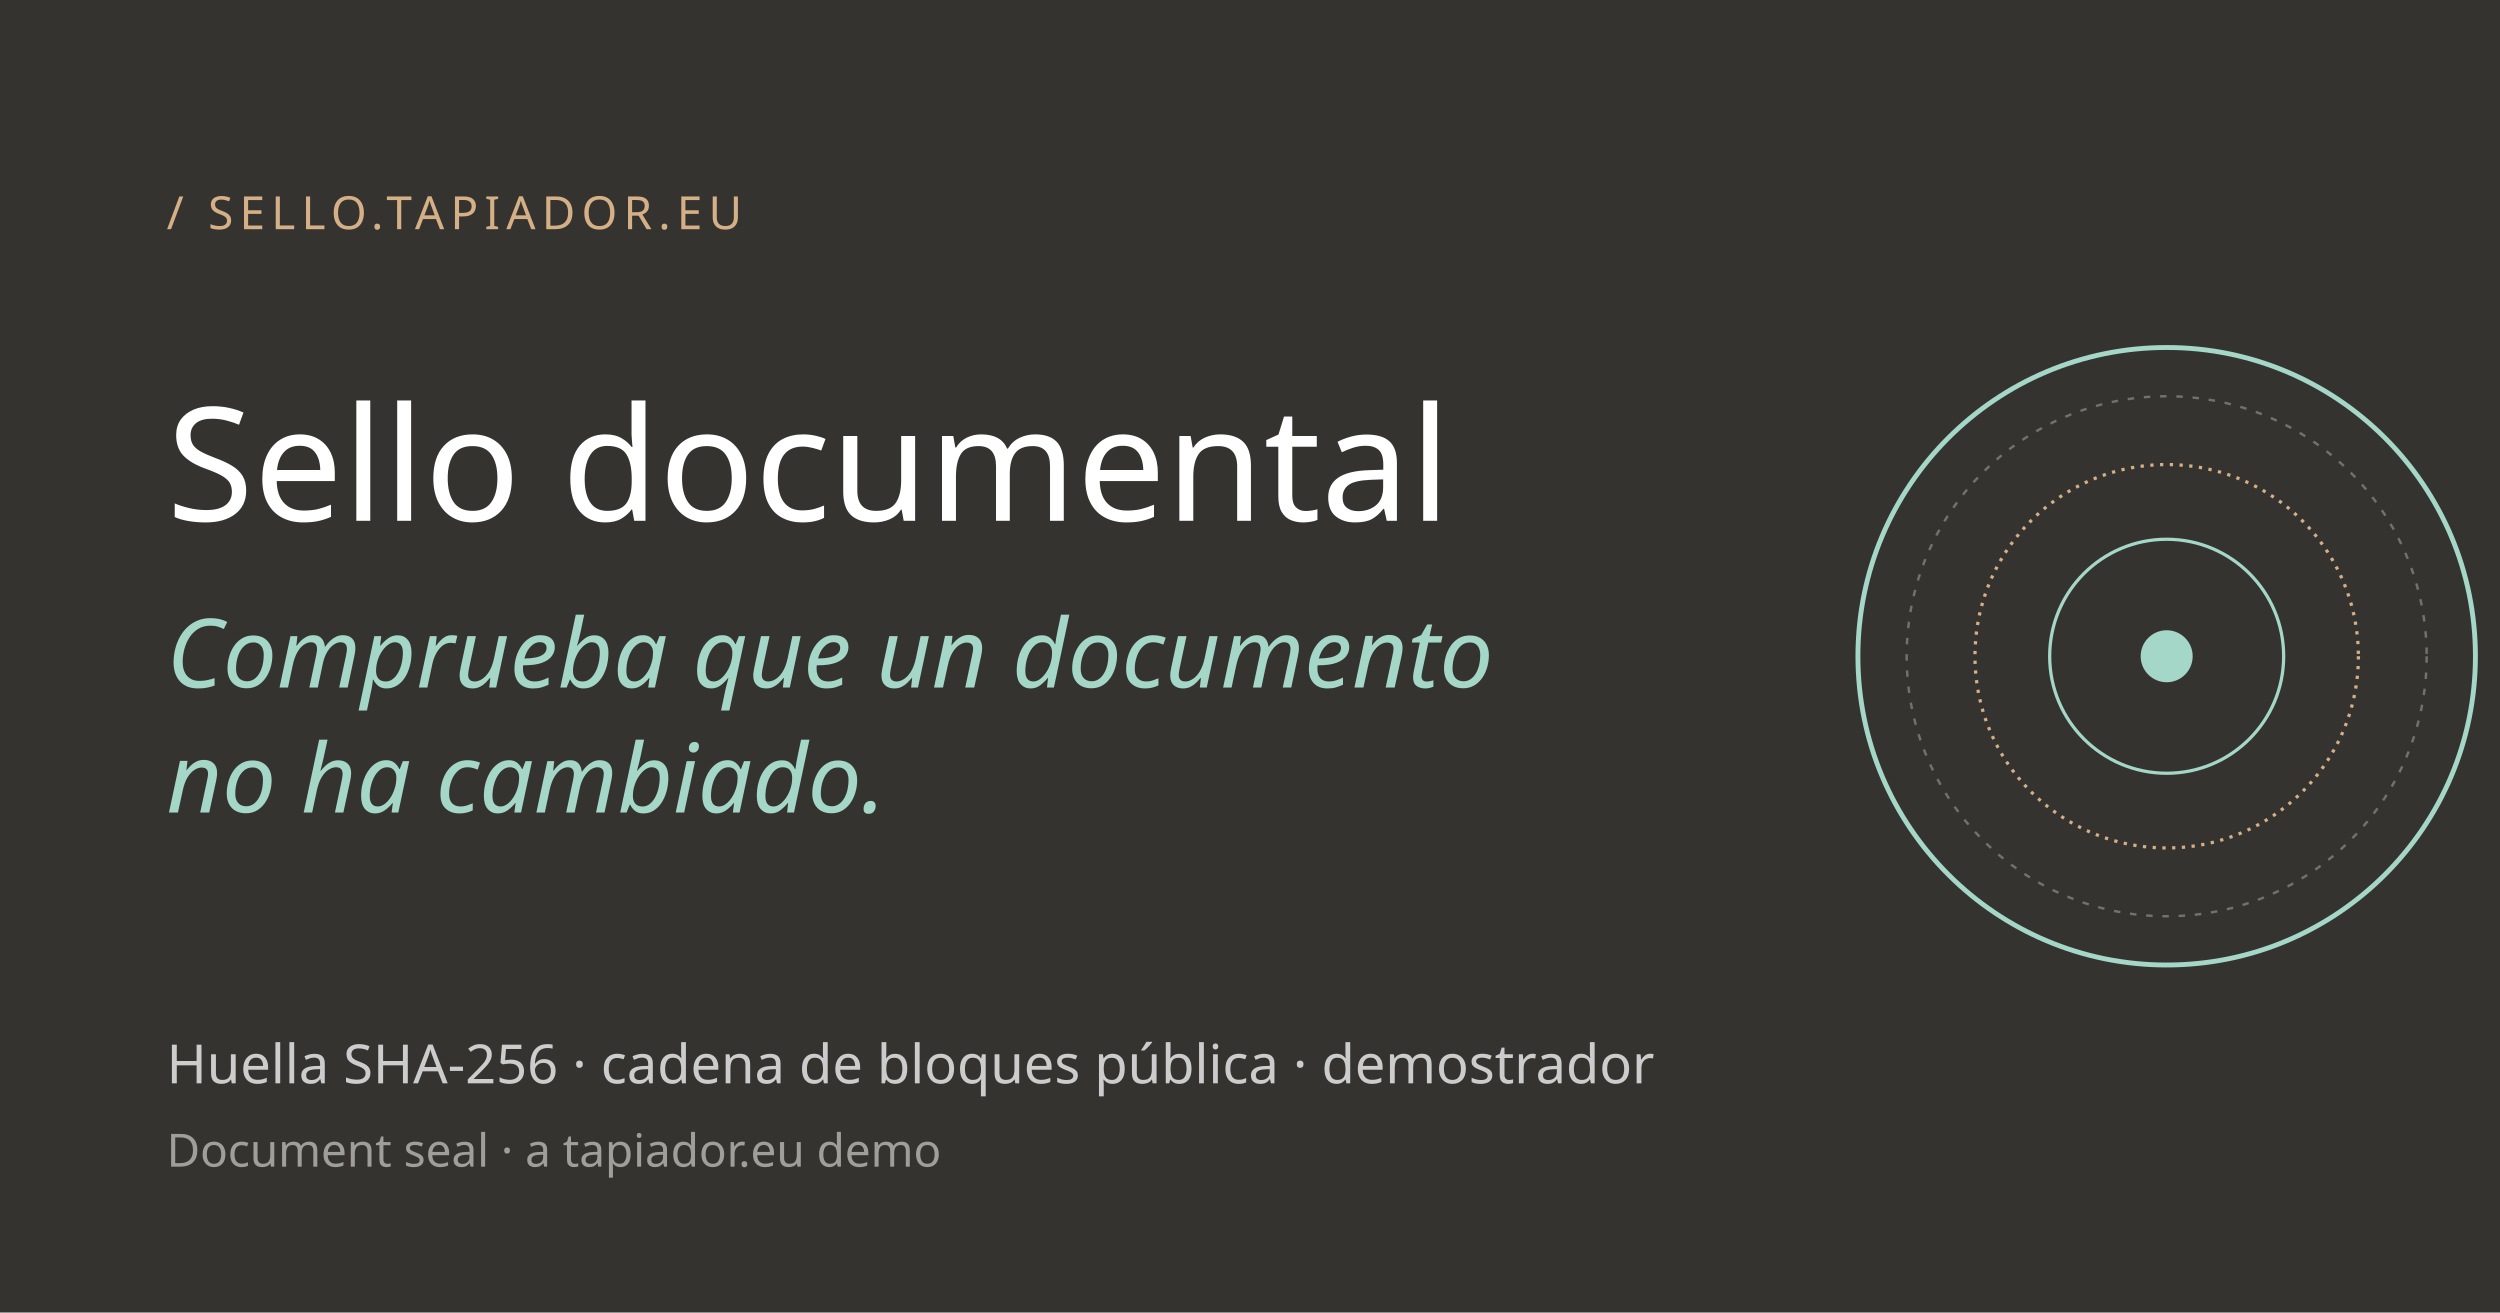
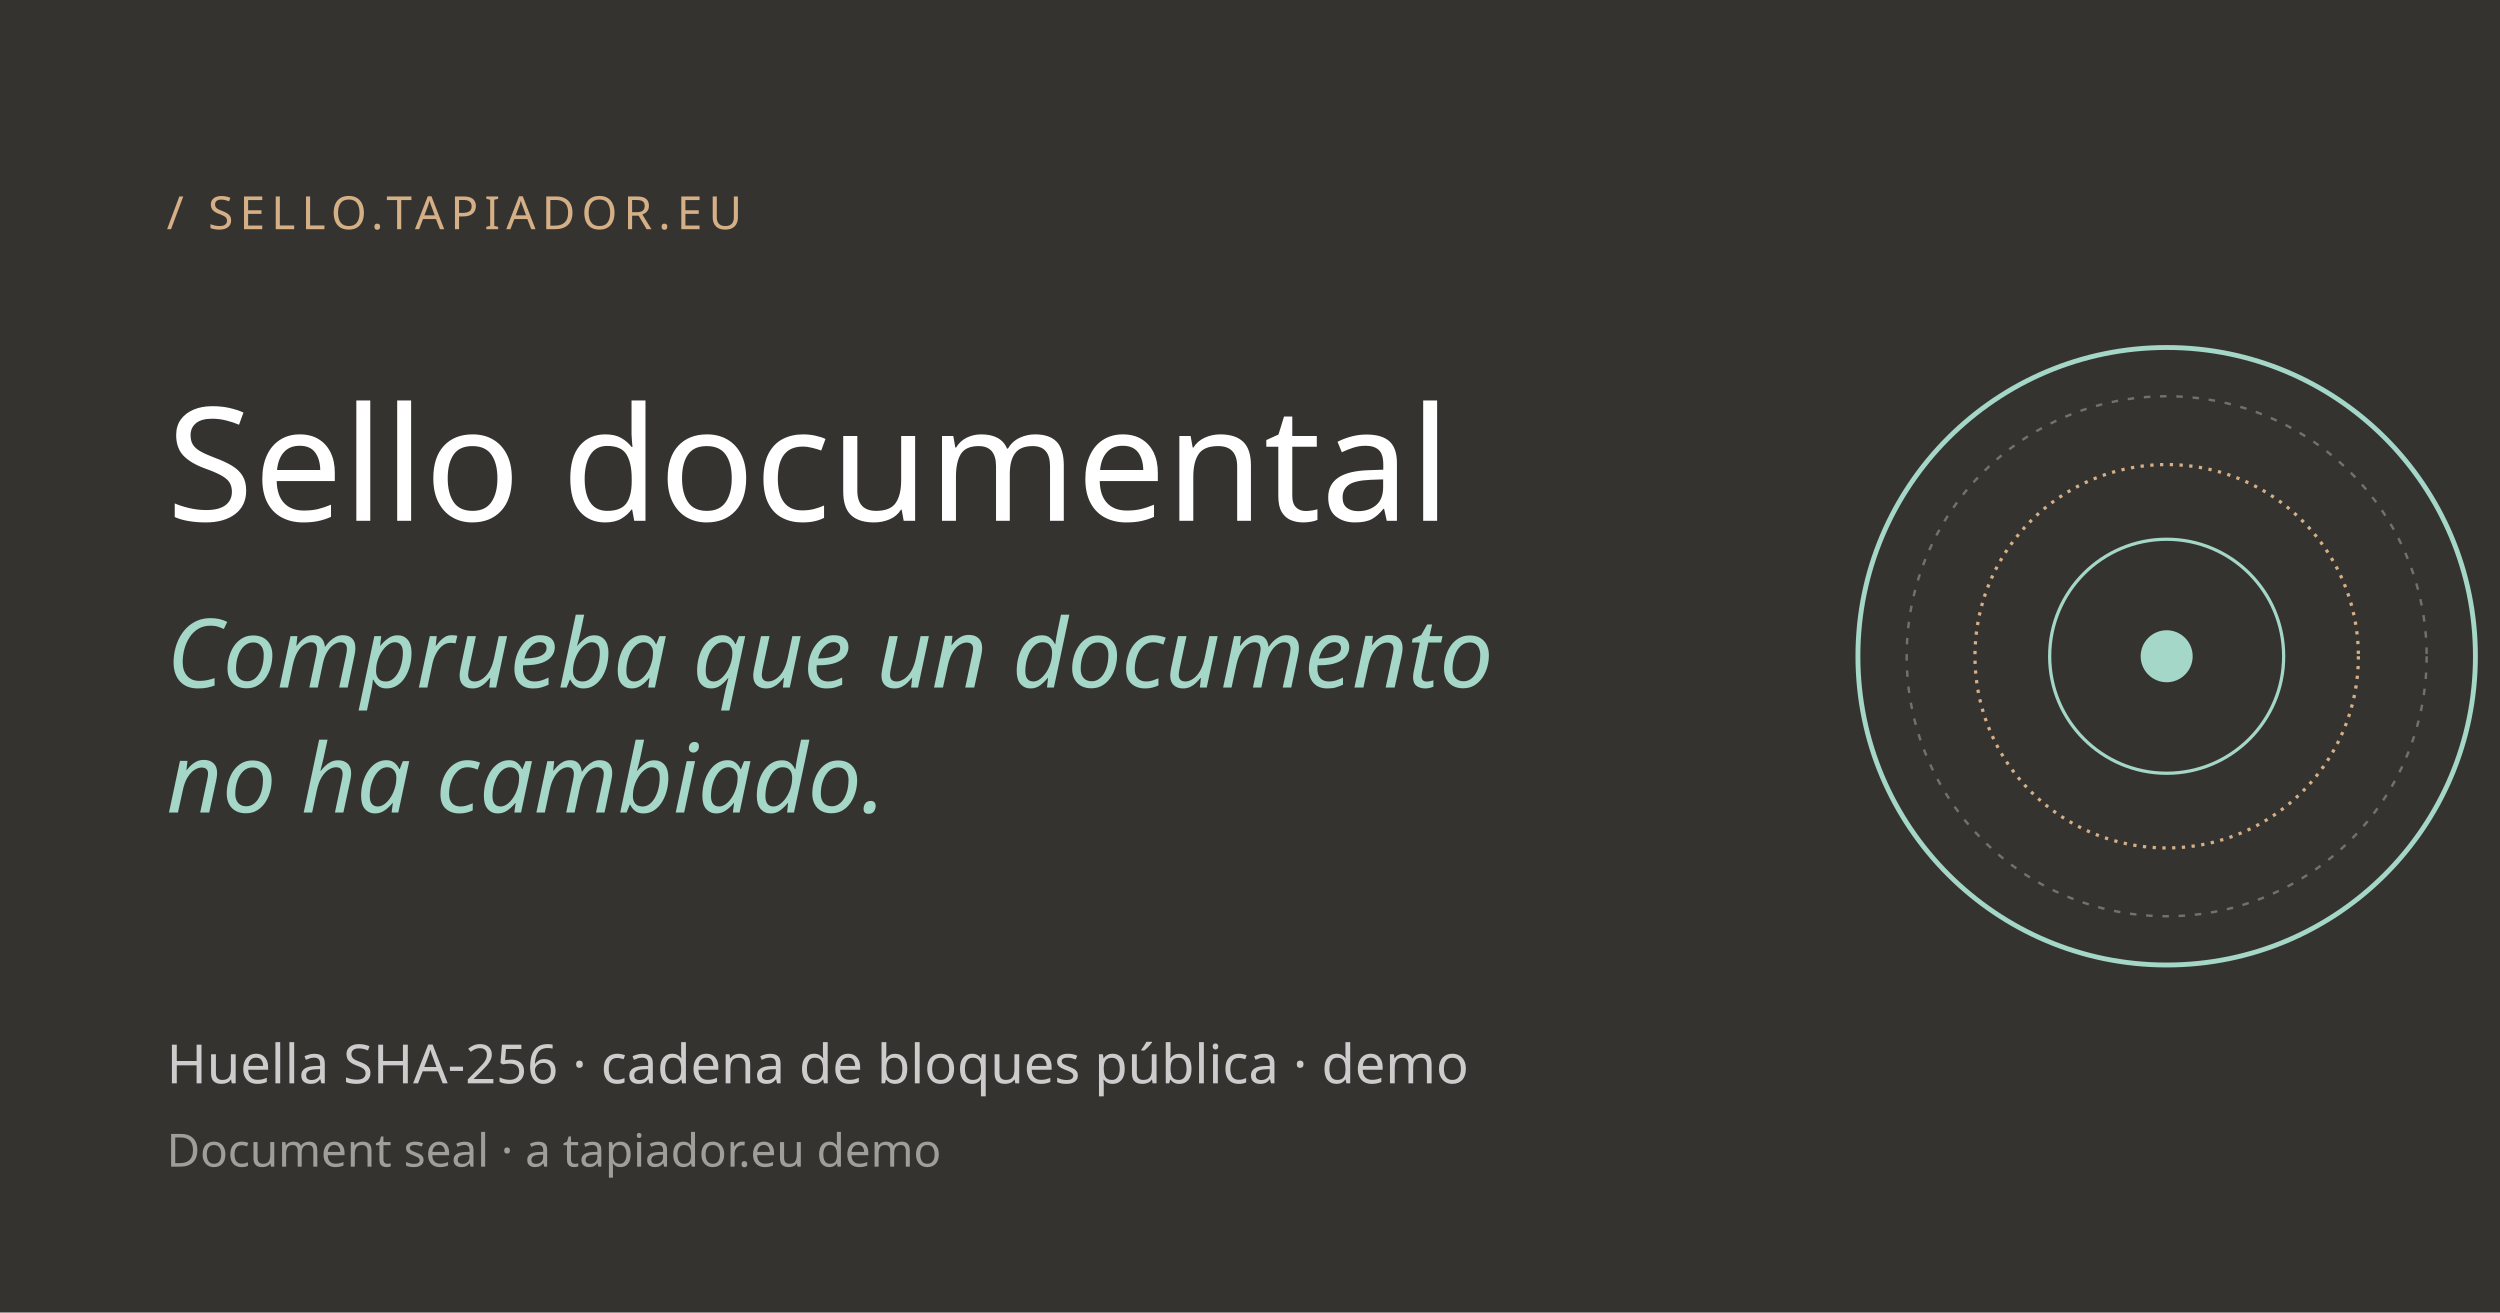
<svg xmlns="http://www.w3.org/2000/svg" width="1200" height="630" viewBox="0 0 1200 630">
  <rect width="1200" height="630" fill="#353330" />
  <g transform="translate(1040 315) scale(0.78)" fill="none">
    <circle r="190" stroke="#a4d7c7" stroke-width="3" />
    <circle r="160" stroke="#72716f" stroke-width="1.5" stroke-dasharray="4 6" />
    <circle r="118" stroke="#d5af86" stroke-width="2" stroke-dasharray="2 4" />
    <circle r="72" stroke="#a4d7c7" stroke-width="2" />
    <circle r="16" fill="#a4d7c7" />
  </g>
  <text x="80" y="110" fill="#d5af86" font-family="Geist Mono" font-size="22" letter-spacing="3">/ SELLO.TAPIADOR.EU</text>
  <text x="80" y="250" fill="#ffffff" font-family="Newsreader" font-weight="300" font-size="76">Sello documental</text>
  <text x="80" y="330" fill="#a4d7c7" font-family="Newsreader" font-style="italic" font-weight="300" font-size="46">Comprueba que un documento</text>
  <text x="80" y="390" fill="#a4d7c7" font-family="Newsreader" font-style="italic" font-weight="300" font-size="46">no ha cambiado.</text>
-   <text x="80" y="520" fill="#cccccc" font-family="Instrument Sans" font-size="26">Huella SHA-256 · cadena de bloques pública · demostrador</text>
+   <text x="80" y="520" fill="#cccccc" font-family="Instrument Sans" font-size="26">Huella SHA-256 · cadena de bloques pública · demo</text>
  <text x="80" y="560" fill="#a09e9a" font-family="Instrument Sans" font-size="22">Document seal · a tapiador.eu demo</text>
</svg>
